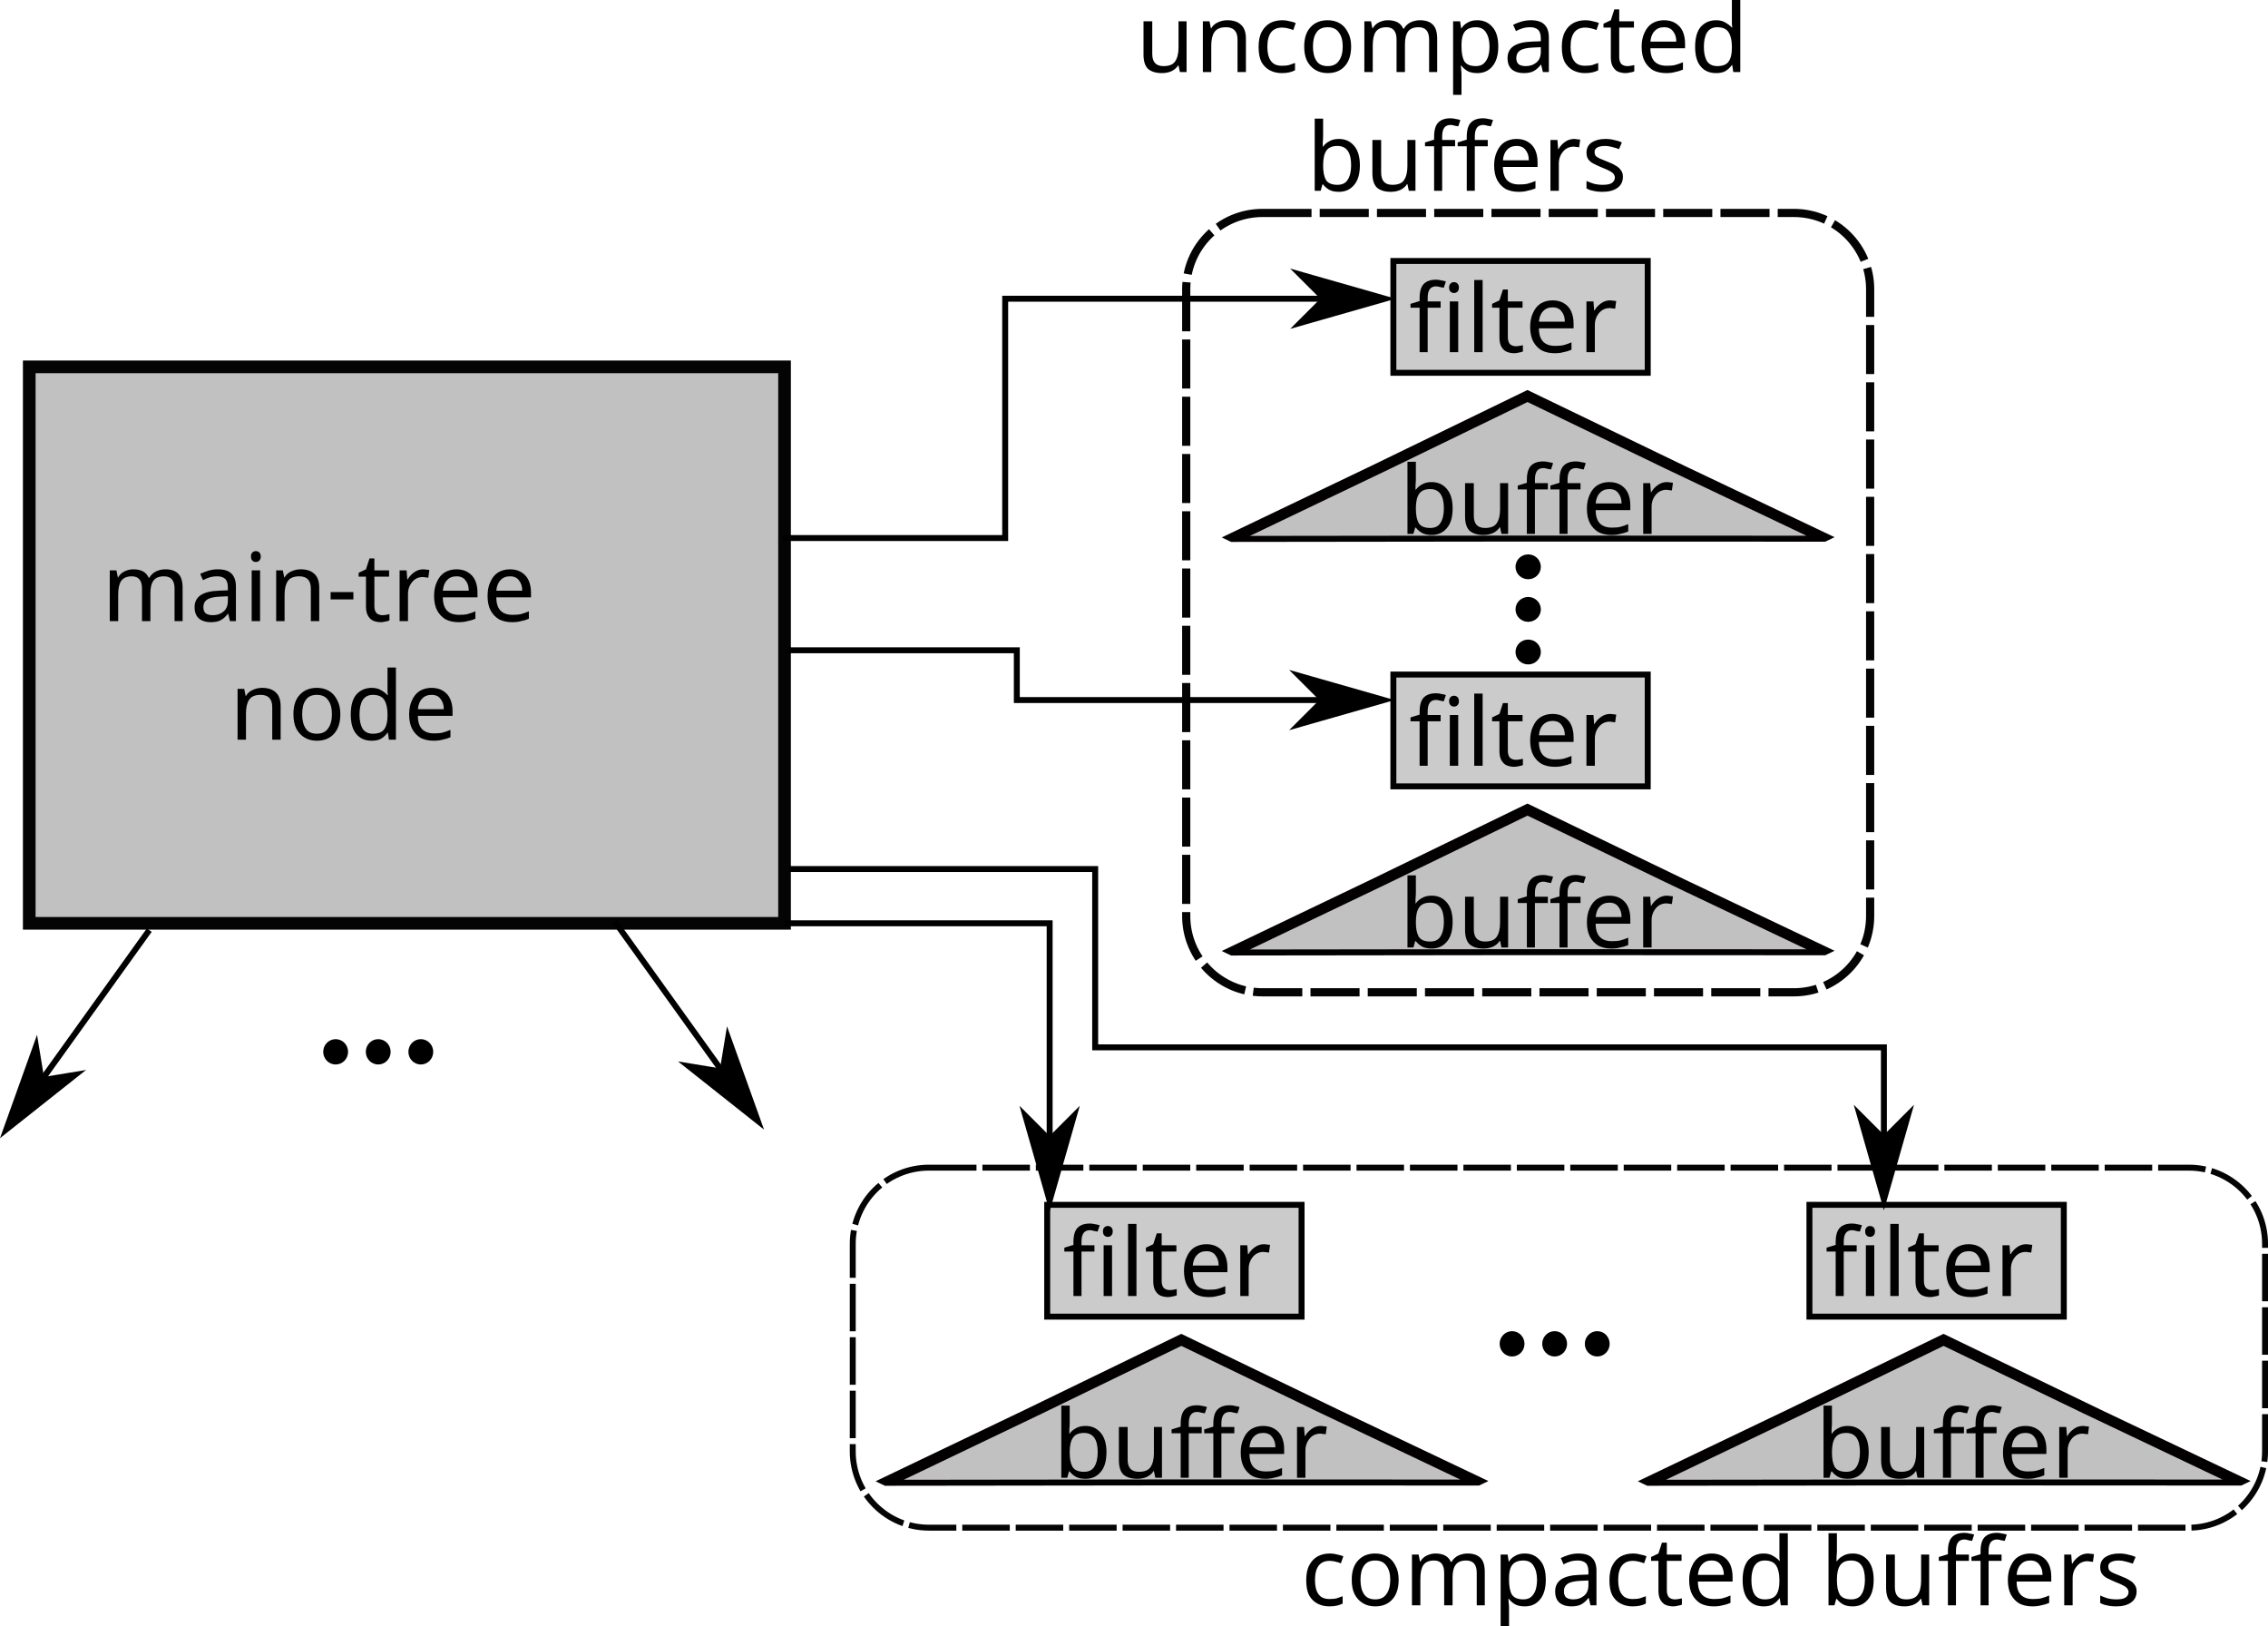
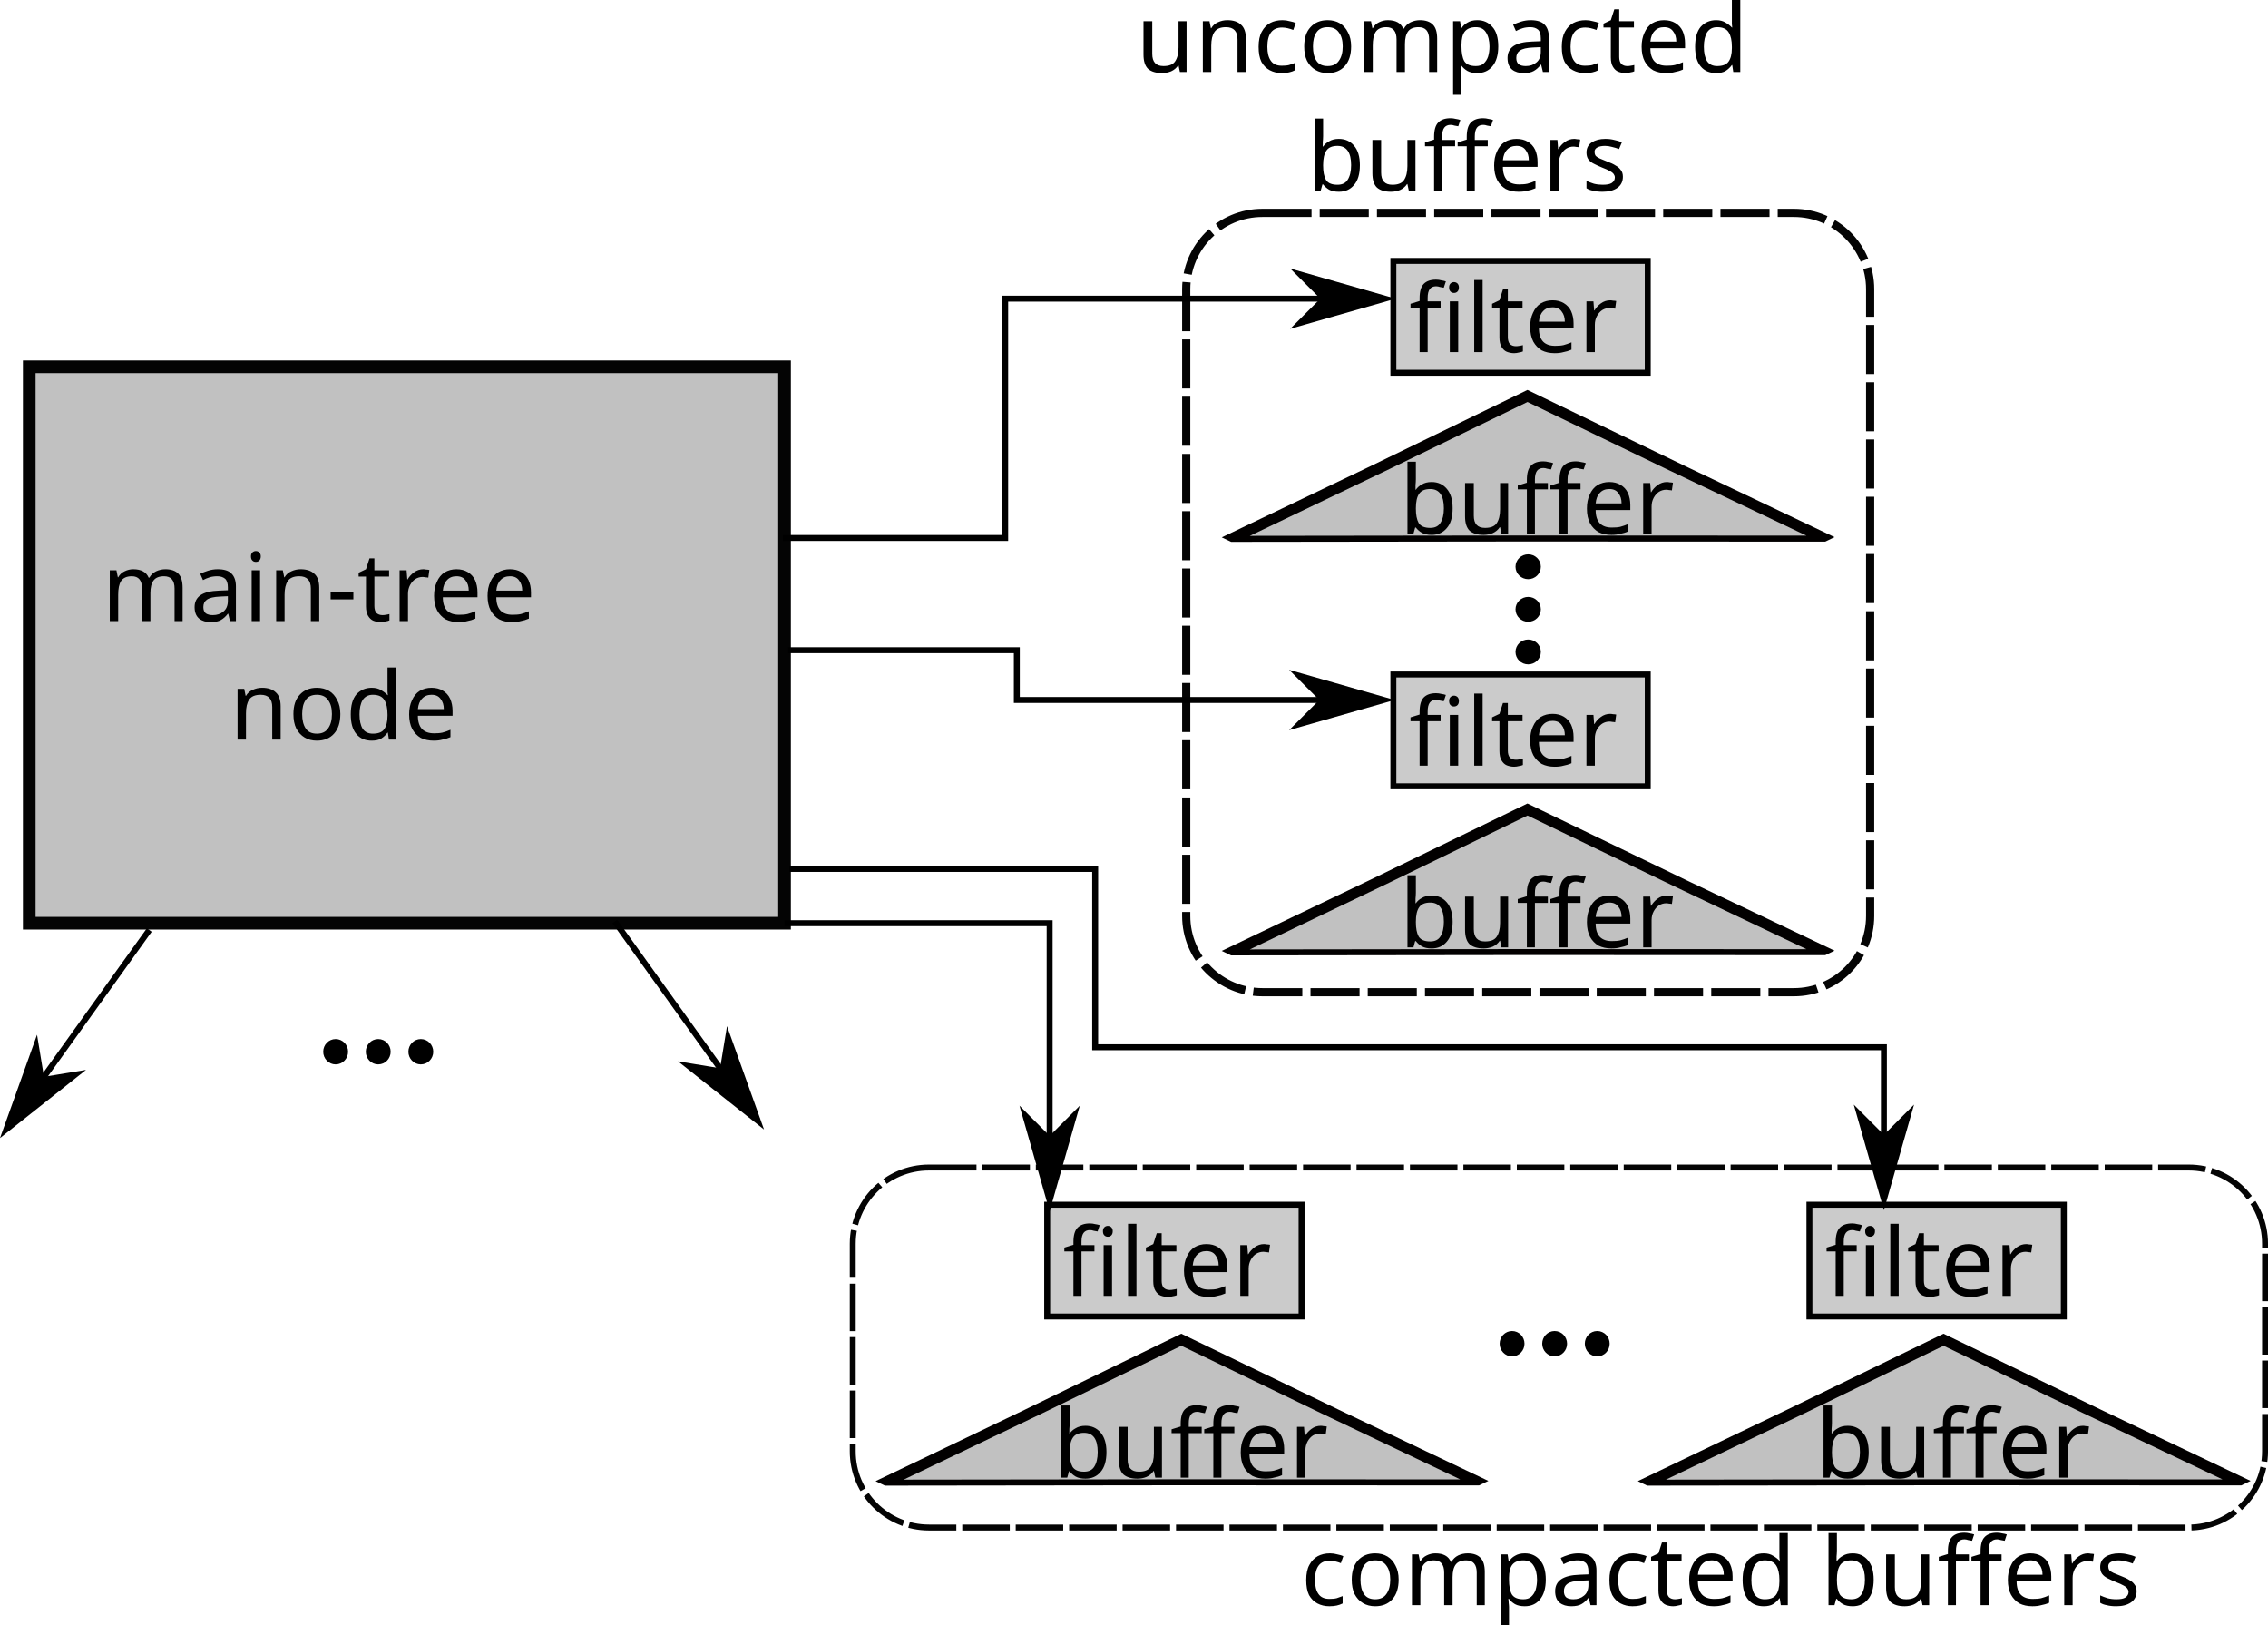
- <svg xmlns="http://www.w3.org/2000/svg" width="3.985in" height="2.855in" viewBox="0 0 101.216 72.511" version="1.1" id="svg8">
+ <svg xmlns="http://www.w3.org/2000/svg" id="svg8" width="382.548" height="274.056" version="1.1" viewBox="0 0 101.216 72.511">
  <defs id="defs2">
-     <marker style="overflow:visible" id="marker12696" refX="0" refY="0" orient="auto">
-       <path transform="matrix(-0.8,0,0,-0.8,-10,0)" style="fill:#000000;fill-opacity:1;fill-rule:evenodd;stroke:#000000;stroke-width:1pt;stroke-opacity:1" d="M 0,0 5,-5 -12.5,0 5,5 Z" id="path12694" />
+     <marker style="overflow:visible" id="marker12696" orient="auto" refX="0" refY="0">
+       <path style="fill:#000;fill-opacity:1;fill-rule:evenodd;stroke:#000;stroke-width:1pt;stroke-opacity:1" id="path12694" d="M 0,0 5,-5 -12.5,0 5,5 Z" transform="matrix(-0.8,0,0,-0.8,-10,0)" />
    </marker>
-     <marker orient="auto" refY="0" refX="0" id="marker12574" style="overflow:visible">
-       <path id="path12572" d="M 0,0 5,-5 -12.5,0 5,5 Z" style="fill:#000000;fill-opacity:1;fill-rule:evenodd;stroke:#000000;stroke-width:1pt;stroke-opacity:1" transform="matrix(-0.8,0,0,-0.8,-10,0)" />
+     <marker id="marker12574" orient="auto" refX="0" refY="0" style="overflow:visible">
+       <path id="path12572" d="M 0,0 5,-5 -12.5,0 5,5 Z" transform="matrix(-0.8,0,0,-0.8,-10,0)" style="fill:#000;fill-opacity:1;fill-rule:evenodd;stroke:#000;stroke-width:1pt;stroke-opacity:1" />
    </marker>
-     <marker style="overflow:visible" id="marker12305" refX="0" refY="0" orient="auto">
-       <path transform="matrix(-0.8,0,0,-0.8,-10,0)" style="fill:#000000;fill-opacity:1;fill-rule:evenodd;stroke:#000000;stroke-width:1pt;stroke-opacity:1" d="M 0,0 5,-5 -12.5,0 5,5 Z" id="path12303" />
+     <marker style="overflow:visible" id="marker12305" orient="auto" refX="0" refY="0">
+       <path style="fill:#000;fill-opacity:1;fill-rule:evenodd;stroke:#000;stroke-width:1pt;stroke-opacity:1" id="path12303" d="M 0,0 5,-5 -12.5,0 5,5 Z" transform="matrix(-0.8,0,0,-0.8,-10,0)" />
    </marker>
-     <marker orient="auto" refY="0" refX="0" id="Arrow1Lend" style="overflow:visible">
-       <path id="path4649" d="M 0,0 5,-5 -12.5,0 5,5 Z" style="fill:#000000;fill-opacity:1;fill-rule:evenodd;stroke:#000000;stroke-width:1pt;stroke-opacity:1" transform="matrix(-0.8,0,0,-0.8,-10,0)" />
+     <marker id="Arrow1Lend" orient="auto" refX="0" refY="0" style="overflow:visible">
+       <path id="path4649" d="M 0,0 5,-5 -12.5,0 5,5 Z" transform="matrix(-0.8,0,0,-0.8,-10,0)" style="fill:#000;fill-opacity:1;fill-rule:evenodd;stroke:#000;stroke-width:1pt;stroke-opacity:1" />
    </marker>
-     <marker orient="auto" refY="0" refX="0" id="Arrow1Lend-2" style="overflow:visible">
-       <path id="path4649-7" d="M 0,0 5,-5 -12.5,0 5,5 Z" style="fill:#000000;fill-opacity:1;fill-rule:evenodd;stroke:#000000;stroke-width:1pt;stroke-opacity:1" transform="matrix(-0.8,0,0,-0.8,-10,0)" />
+     <marker id="Arrow1Lend-2" orient="auto" refX="0" refY="0" style="overflow:visible">
+       <path id="path4649-7" d="M 0,0 5,-5 -12.5,0 5,5 Z" transform="matrix(-0.8,0,0,-0.8,-10,0)" style="fill:#000;fill-opacity:1;fill-rule:evenodd;stroke:#000;stroke-width:1pt;stroke-opacity:1" />
    </marker>
-     <marker orient="auto" refY="0" refX="0" id="Arrow1Lend-9" style="overflow:visible">
-       <path id="path4649-3" d="M 0,0 5,-5 -12.5,0 5,5 Z" style="fill:#000000;fill-opacity:1;fill-rule:evenodd;stroke:#000000;stroke-width:1pt;stroke-opacity:1" transform="matrix(-0.8,0,0,-0.8,-10,0)" />
+     <marker id="Arrow1Lend-9" orient="auto" refX="0" refY="0" style="overflow:visible">
+       <path id="path4649-3" d="M 0,0 5,-5 -12.5,0 5,5 Z" transform="matrix(-0.8,0,0,-0.8,-10,0)" style="fill:#000;fill-opacity:1;fill-rule:evenodd;stroke:#000;stroke-width:1pt;stroke-opacity:1" />
    </marker>
-     <marker orient="auto" refY="0" refX="0" id="Arrow1Mend-2" style="overflow:visible">
-       <path id="path5410-2" d="M 0,0 5,-5 -12.5,0 5,5 Z" style="fill:#000000;fill-opacity:1;fill-rule:evenodd;stroke:#000000;stroke-width:1pt;stroke-opacity:1" transform="matrix(-0.4,0,0,-0.4,-4,0)" />
+     <marker id="Arrow1Mend-2" orient="auto" refX="0" refY="0" style="overflow:visible">
+       <path id="path5410-2" d="M 0,0 5,-5 -12.5,0 5,5 Z" transform="matrix(-0.4,0,0,-0.4,-4,0)" style="fill:#000;fill-opacity:1;fill-rule:evenodd;stroke:#000;stroke-width:1pt;stroke-opacity:1" />
    </marker>
-     <marker orient="auto" refY="0" refX="0" id="Arrow1Mend-1-6" style="overflow:visible">
-       <path id="path5410-7-4" d="M 0,0 5,-5 -12.5,0 5,5 Z" style="fill:#000000;fill-opacity:1;fill-rule:evenodd;stroke:#000000;stroke-width:1pt;stroke-opacity:1" transform="matrix(-0.4,0,0,-0.4,-4,0)" />
+     <marker id="Arrow1Mend-1-6" orient="auto" refX="0" refY="0" style="overflow:visible">
+       <path id="path5410-7-4" d="M 0,0 5,-5 -12.5,0 5,5 Z" transform="matrix(-0.4,0,0,-0.4,-4,0)" style="fill:#000;fill-opacity:1;fill-rule:evenodd;stroke:#000;stroke-width:1pt;stroke-opacity:1" />
    </marker>
-     <marker orient="auto" refY="0" refX="0" id="Arrow1Mend-1-3-1" style="overflow:visible">
-       <path id="path5410-7-1-2" d="M 0,0 5,-5 -12.5,0 5,5 Z" style="fill:#000000;fill-opacity:1;fill-rule:evenodd;stroke:#000000;stroke-width:1pt;stroke-opacity:1" transform="matrix(-0.4,0,0,-0.4,-4,0)" />
+     <marker id="Arrow1Mend-1-3-1" orient="auto" refX="0" refY="0" style="overflow:visible">
+       <path id="path5410-7-1-2" d="M 0,0 5,-5 -12.5,0 5,5 Z" transform="matrix(-0.4,0,0,-0.4,-4,0)" style="fill:#000;fill-opacity:1;fill-rule:evenodd;stroke:#000;stroke-width:1pt;stroke-opacity:1" />
    </marker>
-     <marker orient="auto" refY="0" refX="0" id="Arrow1Mend-1-3-6-8" style="overflow:visible">
-       <path id="path5410-7-1-9-8" d="M 0,0 5,-5 -12.5,0 5,5 Z" style="fill:#000000;fill-opacity:1;fill-rule:evenodd;stroke:#000000;stroke-width:1pt;stroke-opacity:1" transform="matrix(-0.4,0,0,-0.4,-4,0)" />
+     <marker id="Arrow1Mend-1-3-6-8" orient="auto" refX="0" refY="0" style="overflow:visible">
+       <path id="path5410-7-1-9-8" d="M 0,0 5,-5 -12.5,0 5,5 Z" transform="matrix(-0.4,0,0,-0.4,-4,0)" style="fill:#000;fill-opacity:1;fill-rule:evenodd;stroke:#000;stroke-width:1pt;stroke-opacity:1" />
    </marker>
-     <marker orient="auto" refY="0" refX="0" id="Arrow1Lend-7-8" style="overflow:visible">
-       <path id="path5404-4-2" d="M 0,0 5,-5 -12.5,0 5,5 Z" style="fill:#000000;fill-opacity:1;fill-rule:evenodd;stroke:#000000;stroke-width:1pt;stroke-opacity:1" transform="matrix(-0.8,0,0,-0.8,-10,0)" />
+     <marker id="Arrow1Lend-7-8" orient="auto" refX="0" refY="0" style="overflow:visible">
+       <path id="path5404-4-2" d="M 0,0 5,-5 -12.5,0 5,5 Z" transform="matrix(-0.8,0,0,-0.8,-10,0)" style="fill:#000;fill-opacity:1;fill-rule:evenodd;stroke:#000;stroke-width:1pt;stroke-opacity:1" />
    </marker>
-     <marker orient="auto" refY="0" refX="0" id="Arrow1Lend-7-4-8" style="overflow:visible">
-       <path id="path5404-4-7-5" d="M 0,0 5,-5 -12.5,0 5,5 Z" style="fill:#000000;fill-opacity:1;fill-rule:evenodd;stroke:#000000;stroke-width:1pt;stroke-opacity:1" transform="matrix(-0.8,0,0,-0.8,-10,0)" />
+     <marker id="Arrow1Lend-7-4-8" orient="auto" refX="0" refY="0" style="overflow:visible">
+       <path id="path5404-4-7-5" d="M 0,0 5,-5 -12.5,0 5,5 Z" transform="matrix(-0.8,0,0,-0.8,-10,0)" style="fill:#000;fill-opacity:1;fill-rule:evenodd;stroke:#000;stroke-width:1pt;stroke-opacity:1" />
    </marker>
  </defs>
  <g id="layer1" transform="translate(-100.7216,7.260077)">
-     <rect style="fill:#c1c1c1;fill-opacity:1;stroke:#040404;stroke-width:0.565;stroke-miterlimit:3.5;stroke-dasharray:none;stroke-dashoffset:0;stroke-opacity:1" id="rect4566-2" width="33.707" height="24.829" x="102.027" y="9.107" />
+     <rect style="fill:#c1c1c1;fill-opacity:1;stroke:#040404;stroke-width:.565;stroke-miterlimit:3.5;stroke-dasharray:none;stroke-dashoffset:0;stroke-opacity:1" id="rect4566-2" width="33.707" height="24.829" x="102.027" y="9.107" />
    <g id="g11928" transform="translate(1.685738,-20.36347)">
      <g id="g4496-35-0-8-4" transform="translate(76.64805,11.87035)">
-         <rect style="fill:#cbcbcb;fill-opacity:1;stroke:#000000;stroke-width:0.265;stroke-miterlimit:3.5;stroke-dasharray:none;stroke-dashoffset:0;stroke-opacity:1" id="rect4487-62-9-3-7" width="11.352" height="4.989" x="84.571" y="12.876" />
-         <text xml:space="preserve" style="font-style:normal;font-weight:normal;font-size:4.233px;line-height:1.25;font-family:sans-serif;letter-spacing:0px;word-spacing:0px;fill:#000000;fill-opacity:1;stroke:none;stroke-width:0.265" x="85.272" y="16.948" id="text4491-9-3-8-6">
-           <tspan id="tspan4489-1-6-0-8" x="85.272" y="16.948" style="stroke-width:0.265">filter</tspan>
+         <rect style="fill:#cbcbcb;fill-opacity:1;stroke:#000;stroke-width:.265;stroke-miterlimit:3.5;stroke-dasharray:none;stroke-dashoffset:0;stroke-opacity:1" id="rect4487-62-9-3-7" width="11.352" height="4.989" x="84.571" y="12.876" />
+         <text style="font-style:normal;font-weight:400;font-size:4.233px;line-height:1.25;font-family:sans-serif;letter-spacing:0;word-spacing:0;fill:#000;fill-opacity:1;stroke:none;stroke-width:.265" id="text4491-9-3-8-6" x="85.272" y="16.948" xml:space="preserve">
+           <tspan id="tspan4489-1-6-0-8" x="85.272" y="16.948" style="stroke-width:.265">filter</tspan>
        </text>
      </g>
-       <g transform="translate(33.80143,-20.86472)" id="g5289-4-9">
+       <g id="g5289-4-9" transform="translate(33.80143,-20.86472)">
        <path style="fill:#c1c1c1;fill-opacity:1;stroke:#020000;stroke-width:1.909;stroke-miterlimit:4;stroke-dasharray:none;stroke-dashoffset:0;stroke-opacity:1" id="path4487-5-0-0" d="M 58.114,50.276 71.299,27.532 84.343,4.706 97.447,27.497 110.693,50.206 84.403,50.159 Z" transform="matrix(0.5043196,0,0,0.1399236,90.86697,50.97814)" />
-         <text xml:space="preserve" style="font-style:normal;font-weight:normal;font-size:4.233px;line-height:1.25;font-family:sans-serif;letter-spacing:0px;word-spacing:0px;fill:#000000;fill-opacity:1;stroke:none;stroke-width:0.265" x="127.686" y="57.787" id="text5284-9-6">
-           <tspan id="tspan5282-1-8" x="127.686" y="57.787" style="stroke-width:0.265">buffer</tspan>
+         <text style="font-style:normal;font-weight:400;font-size:4.233px;line-height:1.25;font-family:sans-serif;letter-spacing:0;word-spacing:0;fill:#000;fill-opacity:1;stroke:none;stroke-width:.265" id="text5284-9-6" x="127.686" y="57.787" xml:space="preserve">
+           <tspan id="tspan5282-1-8" x="127.686" y="57.787" style="stroke-width:.265">buffer</tspan>
        </text>
      </g>
    </g>
    <g id="g11918" transform="translate(1.017564,-3.212798)">
      <g id="g4496-35-0-9-7" transform="translate(77.31622,13.17329)">
-         <rect style="fill:#cbcbcb;fill-opacity:1;stroke:#000000;stroke-width:0.265;stroke-miterlimit:3.5;stroke-dasharray:none;stroke-dashoffset:0;stroke-opacity:1" id="rect4487-62-9-6-9" width="11.352" height="4.989" x="84.571" y="12.876" />
-         <text xml:space="preserve" style="font-style:normal;font-weight:normal;font-size:4.233px;line-height:1.25;font-family:sans-serif;letter-spacing:0px;word-spacing:0px;fill:#000000;fill-opacity:1;stroke:none;stroke-width:0.265" x="85.272" y="16.948" id="text4491-9-3-2-0">
-           <tspan id="tspan4489-1-6-5-3" x="85.272" y="16.948" style="stroke-width:0.265">filter</tspan>
+         <rect style="fill:#cbcbcb;fill-opacity:1;stroke:#000;stroke-width:.265;stroke-miterlimit:3.5;stroke-dasharray:none;stroke-dashoffset:0;stroke-opacity:1" id="rect4487-62-9-6-9" width="11.352" height="4.989" x="84.571" y="12.876" />
+         <text style="font-style:normal;font-weight:400;font-size:4.233px;line-height:1.25;font-family:sans-serif;letter-spacing:0;word-spacing:0;fill:#000;fill-opacity:1;stroke:none;stroke-width:.265" id="text4491-9-3-2-0" x="85.272" y="16.948" xml:space="preserve">
+           <tspan id="tspan4489-1-6-5-3" x="85.272" y="16.948" style="stroke-width:.265">filter</tspan>
        </text>
      </g>
-       <g transform="translate(34.4696,-19.56178)" id="g5289-44-3">
+       <g id="g5289-44-3" transform="translate(34.4696,-19.56178)">
        <path style="fill:#c1c1c1;fill-opacity:1;stroke:#020000;stroke-width:1.909;stroke-miterlimit:4;stroke-dasharray:none;stroke-dashoffset:0;stroke-opacity:1" id="path4487-5-9-3" d="M 58.114,50.276 71.299,27.532 84.343,4.706 97.447,27.497 110.693,50.206 84.403,50.159 Z" transform="matrix(0.5043196,0,0,0.1399236,90.86697,50.97814)" />
-         <text xml:space="preserve" style="font-style:normal;font-weight:normal;font-size:4.233px;line-height:1.25;font-family:sans-serif;letter-spacing:0px;word-spacing:0px;fill:#000000;fill-opacity:1;stroke:none;stroke-width:0.265" x="127.686" y="57.787" id="text5284-93-7">
-           <tspan id="tspan5282-6-3" x="127.686" y="57.787" style="stroke-width:0.265">buffer</tspan>
+         <text style="font-style:normal;font-weight:400;font-size:4.233px;line-height:1.25;font-family:sans-serif;letter-spacing:0;word-spacing:0;fill:#000;fill-opacity:1;stroke:none;stroke-width:.265" id="text5284-93-7" x="127.686" y="57.787" xml:space="preserve">
+           <tspan id="tspan5282-6-3" x="127.686" y="57.787" style="stroke-width:.265">buffer</tspan>
        </text>
      </g>
    </g>
    <g id="g11908" transform="translate(-15.16629,18.81474)">
      <g id="g4496-35-0-0-2" transform="translate(78.05121,14.80637)">
-         <rect style="fill:#cbcbcb;fill-opacity:1;stroke:#000000;stroke-width:0.265;stroke-miterlimit:3.5;stroke-dasharray:none;stroke-dashoffset:0;stroke-opacity:1" id="rect4487-62-9-5-6" width="11.352" height="4.989" x="84.571" y="12.876" />
-         <text xml:space="preserve" style="font-style:normal;font-weight:normal;font-size:4.233px;line-height:1.25;font-family:sans-serif;letter-spacing:0px;word-spacing:0px;fill:#000000;fill-opacity:1;stroke:none;stroke-width:0.265" x="85.272" y="16.948" id="text4491-9-3-0-5">
-           <tspan id="tspan4489-1-6-2-2" x="85.272" y="16.948" style="stroke-width:0.265">filter</tspan>
+         <rect style="fill:#cbcbcb;fill-opacity:1;stroke:#000;stroke-width:.265;stroke-miterlimit:3.5;stroke-dasharray:none;stroke-dashoffset:0;stroke-opacity:1" id="rect4487-62-9-5-6" width="11.352" height="4.989" x="84.571" y="12.876" />
+         <text style="font-style:normal;font-weight:400;font-size:4.233px;line-height:1.25;font-family:sans-serif;letter-spacing:0;word-spacing:0;fill:#000;fill-opacity:1;stroke:none;stroke-width:.265" id="text4491-9-3-0-5" x="85.272" y="16.948" xml:space="preserve">
+           <tspan id="tspan4489-1-6-2-2" x="85.272" y="16.948" style="stroke-width:.265">filter</tspan>
        </text>
      </g>
-       <g transform="translate(35.20459,-17.92871)" id="g5289-9-6">
+       <g id="g5289-9-6" transform="translate(35.20459,-17.92871)">
        <path style="fill:#c1c1c1;fill-opacity:1;stroke:#020000;stroke-width:1.909;stroke-miterlimit:4;stroke-dasharray:none;stroke-dashoffset:0;stroke-opacity:1" id="path4487-5-4-5" d="M 58.114,50.276 71.299,27.532 84.343,4.706 97.447,27.497 110.693,50.206 84.403,50.159 Z" transform="matrix(0.5043196,0,0,0.1399236,90.86697,50.97814)" />
-         <text xml:space="preserve" style="font-style:normal;font-weight:normal;font-size:4.233px;line-height:1.25;font-family:sans-serif;letter-spacing:0px;word-spacing:0px;fill:#000000;fill-opacity:1;stroke:none;stroke-width:0.265" x="127.686" y="57.787" id="text5284-3-8">
-           <tspan id="tspan5282-5-7" x="127.686" y="57.787" style="stroke-width:0.265">buffer</tspan>
+         <text style="font-style:normal;font-weight:400;font-size:4.233px;line-height:1.25;font-family:sans-serif;letter-spacing:0;word-spacing:0;fill:#000;fill-opacity:1;stroke:none;stroke-width:.265" id="text5284-3-8" x="127.686" y="57.787" xml:space="preserve">
+           <tspan id="tspan5282-5-7" x="127.686" y="57.787" style="stroke-width:.265">buffer</tspan>
        </text>
      </g>
    </g>
    <g id="g12048" transform="translate(-6.879167,-2.645833)">
-       <ellipse transform="rotate(90)" ry="0.272" rx="0.283" cy="-126.381" cx="42.316" id="path4534-5-6" style="fill:#000000;fill-opacity:1;stroke:#000000;stroke-width:0.565;stroke-miterlimit:3.5;stroke-dasharray:none;stroke-dashoffset:0;stroke-opacity:1" />
-       <ellipse transform="rotate(90)" ry="0.272" rx="0.283" cy="-124.48" cx="42.316" id="path4534-2-6-0" style="fill:#000000;fill-opacity:1;stroke:#000000;stroke-width:0.565;stroke-miterlimit:3.5;stroke-dasharray:none;stroke-dashoffset:0;stroke-opacity:1" />
-       <ellipse transform="rotate(90)" ry="0.272" rx="0.283" cy="-122.58" cx="42.316" id="path4534-2-7-7-6" style="fill:#000000;fill-opacity:1;stroke:#000000;stroke-width:0.565;stroke-miterlimit:3.5;stroke-dasharray:none;stroke-dashoffset:0;stroke-opacity:1" />
+       <ellipse id="path4534-5-6" cx="42.316" cy="-126.381" rx=".283" ry=".272" transform="rotate(90)" style="fill:#000;fill-opacity:1;stroke:#000;stroke-width:.565;stroke-miterlimit:3.5;stroke-dasharray:none;stroke-dashoffset:0;stroke-opacity:1" />
+       <ellipse id="path4534-2-6-0" cx="42.316" cy="-124.48" rx=".283" ry=".272" transform="rotate(90)" style="fill:#000;fill-opacity:1;stroke:#000;stroke-width:.565;stroke-miterlimit:3.5;stroke-dasharray:none;stroke-dashoffset:0;stroke-opacity:1" />
+       <ellipse id="path4534-2-7-7-6" cx="42.316" cy="-122.58" rx=".283" ry=".272" transform="rotate(90)" style="fill:#000;fill-opacity:1;stroke:#000;stroke-width:.565;stroke-miterlimit:3.5;stroke-dasharray:none;stroke-dashoffset:0;stroke-opacity:1" />
    </g>
-     <path style="fill:none;stroke:#000000;stroke-width:0.265px;stroke-linecap:butt;stroke-linejoin:miter;stroke-opacity:1;marker-end:url(#Arrow1Lend-7-8)" d="m 107.383,34.24 -6.361,8.865" id="path7723-06-6" />
-     <path style="fill:none;stroke:#000000;stroke-width:0.265px;stroke-linecap:butt;stroke-linejoin:miter;stroke-opacity:1;marker-end:url(#Arrow1Lend-7-4-8)" d="m 128.158,33.858 6.361,8.865" id="path7723-06-4-4" />
+     <path style="fill:none;stroke:#000;stroke-width:.265px;stroke-linecap:butt;stroke-linejoin:miter;stroke-opacity:1;marker-end:url(#Arrow1Lend-7-8)" id="path7723-06-6" d="m 107.383,34.24 -6.361,8.865" />
+     <path style="fill:none;stroke:#000;stroke-width:.265px;stroke-linecap:butt;stroke-linejoin:miter;stroke-opacity:1;marker-end:url(#Arrow1Lend-7-4-8)" id="path7723-06-4-4" d="m 128.158,33.858 6.361,8.865" />
    <g id="g11908-1" transform="translate(18.85065,18.81474)">
      <g id="g4496-35-0-0-2-3" transform="translate(78.05121,14.80637)">
-         <rect style="fill:#cbcbcb;fill-opacity:1;stroke:#000000;stroke-width:0.265;stroke-miterlimit:3.5;stroke-dasharray:none;stroke-dashoffset:0;stroke-opacity:1" id="rect4487-62-9-5-6-7" width="11.352" height="4.989" x="84.571" y="12.876" />
-         <text xml:space="preserve" style="font-style:normal;font-weight:normal;font-size:4.233px;line-height:1.25;font-family:sans-serif;letter-spacing:0px;word-spacing:0px;fill:#000000;fill-opacity:1;stroke:none;stroke-width:0.265" x="85.272" y="16.948" id="text4491-9-3-0-5-7">
-           <tspan id="tspan4489-1-6-2-2-2" x="85.272" y="16.948" style="stroke-width:0.265">filter</tspan>
+         <rect style="fill:#cbcbcb;fill-opacity:1;stroke:#000;stroke-width:.265;stroke-miterlimit:3.5;stroke-dasharray:none;stroke-dashoffset:0;stroke-opacity:1" id="rect4487-62-9-5-6-7" width="11.352" height="4.989" x="84.571" y="12.876" />
+         <text style="font-style:normal;font-weight:400;font-size:4.233px;line-height:1.25;font-family:sans-serif;letter-spacing:0;word-spacing:0;fill:#000;fill-opacity:1;stroke:none;stroke-width:.265" id="text4491-9-3-0-5-7" x="85.272" y="16.948" xml:space="preserve">
+           <tspan id="tspan4489-1-6-2-2-2" x="85.272" y="16.948" style="stroke-width:.265">filter</tspan>
        </text>
      </g>
-       <g transform="translate(35.20459,-17.92871)" id="g5289-9-6-6">
+       <g id="g5289-9-6-6" transform="translate(35.20459,-17.92871)">
        <path style="fill:#c1c1c1;fill-opacity:1;stroke:#020000;stroke-width:1.909;stroke-miterlimit:4;stroke-dasharray:none;stroke-dashoffset:0;stroke-opacity:1" id="path4487-5-4-5-4" d="M 58.114,50.276 71.299,27.532 84.343,4.706 97.447,27.497 110.693,50.206 84.403,50.159 Z" transform="matrix(0.5043196,0,0,0.1399236,90.86697,50.97814)" />
-         <text xml:space="preserve" style="font-style:normal;font-weight:normal;font-size:4.233px;line-height:1.25;font-family:sans-serif;letter-spacing:0px;word-spacing:0px;fill:#000000;fill-opacity:1;stroke:none;stroke-width:0.265" x="127.686" y="57.787" id="text5284-3-8-5">
-           <tspan id="tspan5282-5-7-2" x="127.686" y="57.787" style="stroke-width:0.265">buffer</tspan>
+         <text style="font-style:normal;font-weight:400;font-size:4.233px;line-height:1.25;font-family:sans-serif;letter-spacing:0;word-spacing:0;fill:#000;fill-opacity:1;stroke:none;stroke-width:.265" id="text5284-3-8-5" x="127.686" y="57.787" xml:space="preserve">
+           <tspan id="tspan5282-5-7-2" x="127.686" y="57.787" style="stroke-width:.265">buffer</tspan>
        </text>
      </g>
    </g>
-     <g transform="translate(45.6221,10.38319)" id="g12048-0">
-       <ellipse transform="rotate(90)" ry="0.272" rx="0.283" cy="-126.381" cx="42.316" id="path4534-5-6-2" style="fill:#000000;fill-opacity:1;stroke:#000000;stroke-width:0.565;stroke-miterlimit:3.5;stroke-dasharray:none;stroke-dashoffset:0;stroke-opacity:1" />
-       <ellipse transform="rotate(90)" ry="0.272" rx="0.283" cy="-124.48" cx="42.316" id="path4534-2-6-0-9" style="fill:#000000;fill-opacity:1;stroke:#000000;stroke-width:0.565;stroke-miterlimit:3.5;stroke-dasharray:none;stroke-dashoffset:0;stroke-opacity:1" />
-       <ellipse transform="rotate(90)" ry="0.272" rx="0.283" cy="-122.58" cx="42.316" id="path4534-2-7-7-6-0" style="fill:#000000;fill-opacity:1;stroke:#000000;stroke-width:0.565;stroke-miterlimit:3.5;stroke-dasharray:none;stroke-dashoffset:0;stroke-opacity:1" />
+     <g id="g12048-0" transform="translate(45.6221,10.38319)">
+       <ellipse id="path4534-5-6-2" cx="42.316" cy="-126.381" rx=".283" ry=".272" transform="rotate(90)" style="fill:#000;fill-opacity:1;stroke:#000;stroke-width:.565;stroke-miterlimit:3.5;stroke-dasharray:none;stroke-dashoffset:0;stroke-opacity:1" />
+       <ellipse id="path4534-2-6-0-9" cx="42.316" cy="-124.48" rx=".283" ry=".272" transform="rotate(90)" style="fill:#000;fill-opacity:1;stroke:#000;stroke-width:.565;stroke-miterlimit:3.5;stroke-dasharray:none;stroke-dashoffset:0;stroke-opacity:1" />
+       <ellipse id="path4534-2-7-7-6-0" cx="42.316" cy="-122.58" rx=".283" ry=".272" transform="rotate(90)" style="fill:#000;fill-opacity:1;stroke:#000;stroke-width:.565;stroke-miterlimit:3.5;stroke-dasharray:none;stroke-dashoffset:0;stroke-opacity:1" />
    </g>
-     <g transform="rotate(90,157.8938,53.34304)" id="g12048-9">
-       <ellipse transform="rotate(90)" ry="0.272" rx="0.283" cy="-126.381" cx="42.316" id="path4534-5-6-9" style="fill:#000000;fill-opacity:1;stroke:#000000;stroke-width:0.565;stroke-miterlimit:3.5;stroke-dasharray:none;stroke-dashoffset:0;stroke-opacity:1" />
-       <ellipse transform="rotate(90)" ry="0.272" rx="0.283" cy="-124.48" cx="42.316" id="path4534-2-6-0-4" style="fill:#000000;fill-opacity:1;stroke:#000000;stroke-width:0.565;stroke-miterlimit:3.5;stroke-dasharray:none;stroke-dashoffset:0;stroke-opacity:1" />
-       <ellipse transform="rotate(90)" ry="0.272" rx="0.283" cy="-122.58" cx="42.316" id="path4534-2-7-7-6-5" style="fill:#000000;fill-opacity:1;stroke:#000000;stroke-width:0.565;stroke-miterlimit:3.5;stroke-dasharray:none;stroke-dashoffset:0;stroke-opacity:1" />
+     <g id="g12048-9" transform="rotate(90,157.8938,53.34304)">
+       <ellipse id="path4534-5-6-9" cx="42.316" cy="-126.381" rx=".283" ry=".272" transform="rotate(90)" style="fill:#000;fill-opacity:1;stroke:#000;stroke-width:.565;stroke-miterlimit:3.5;stroke-dasharray:none;stroke-dashoffset:0;stroke-opacity:1" />
+       <ellipse id="path4534-2-6-0-4" cx="42.316" cy="-124.48" rx=".283" ry=".272" transform="rotate(90)" style="fill:#000;fill-opacity:1;stroke:#000;stroke-width:.565;stroke-miterlimit:3.5;stroke-dasharray:none;stroke-dashoffset:0;stroke-opacity:1" />
+       <ellipse id="path4534-2-7-7-6-5" cx="42.316" cy="-122.58" rx=".283" ry=".272" transform="rotate(90)" style="fill:#000;fill-opacity:1;stroke:#000;stroke-width:.565;stroke-miterlimit:3.5;stroke-dasharray:none;stroke-dashoffset:0;stroke-opacity:1" />
    </g>
-     <rect style="fill:none;fill-opacity:1;stroke:#040404;stroke-width:0.365;stroke-miterlimit:3.5;stroke-dasharray:2.19, 0.365;stroke-dashoffset:0;stroke-opacity:1" id="rect12086" width="30.522" height="34.774" x="153.66" y="2.24" ry="3.402" rx="3.402" />
-     <rect rx="3.402" style="fill:none;fill-opacity:1;stroke:#040404;stroke-width:0.265;stroke-miterlimit:3.5;stroke-dasharray:2.12, 0.265;stroke-dashoffset:0;stroke-opacity:1" id="rect12086-1" width="63.028" height="16.064" x="138.778" y="44.838" ry="3.402" />
-     <path style="fill:none;stroke:#000000;stroke-width:0.265px;stroke-linecap:butt;stroke-linejoin:miter;stroke-opacity:1;marker-end:url(#marker12305)" d="m 135.659,16.745 h 9.922 V 6.067 h 16.914" id="path12281" />
-     <path style="fill:none;stroke:#000000;stroke-width:0.265px;stroke-linecap:butt;stroke-linejoin:miter;stroke-opacity:1;marker-end:url(#Arrow1Lend)" d="m 135.895,21.753 h 10.205 v 2.221 h 16.347" id="path12283" />
-     <text xml:space="preserve" style="font-style:normal;font-weight:normal;font-size:4.233px;line-height:1.25;font-family:sans-serif;letter-spacing:0px;word-spacing:0px;fill:#000000;fill-opacity:1;stroke:none;stroke-width:0.265" x="168.934" y="-4.044" id="text12531">
-       <tspan id="tspan12529" x="168.934" y="-4.044" style="font-style:normal;font-variant:normal;font-weight:normal;font-stretch:normal;font-size:4.233px;font-family:sans-serif;-inkscape-font-specification:'sans-serif, Normal';font-variant-ligatures:normal;font-variant-caps:normal;font-variant-numeric:normal;font-feature-settings:normal;text-align:center;writing-mode:lr-tb;text-anchor:middle;stroke-width:0.265">uncompacted</tspan>
-       <tspan x="168.934" y="1.248" style="font-style:normal;font-variant:normal;font-weight:normal;font-stretch:normal;font-size:4.233px;font-family:sans-serif;-inkscape-font-specification:'sans-serif, Normal';font-variant-ligatures:normal;font-variant-caps:normal;font-variant-numeric:normal;font-feature-settings:normal;text-align:center;writing-mode:lr-tb;text-anchor:middle;stroke-width:0.265" id="tspan12533">buffers</tspan>
+     <rect style="fill:none;fill-opacity:1;stroke:#040404;stroke-width:.365;stroke-miterlimit:3.5;stroke-dasharray:2.19,.365;stroke-dashoffset:0;stroke-opacity:1" id="rect12086" width="30.522" height="34.774" x="153.66" y="2.24" rx="3.402" ry="3.402" />
+     <rect style="fill:none;fill-opacity:1;stroke:#040404;stroke-width:.265;stroke-miterlimit:3.5;stroke-dasharray:2.12,.265;stroke-dashoffset:0;stroke-opacity:1" id="rect12086-1" width="63.028" height="16.064" x="138.778" y="44.838" rx="3.402" ry="3.402" />
+     <path style="fill:none;stroke:#000;stroke-width:.265px;stroke-linecap:butt;stroke-linejoin:miter;stroke-opacity:1;marker-end:url(#marker12305)" id="path12281" d="m 135.659,16.745 h 9.922 V 6.067 h 16.914" />
+     <path style="fill:none;stroke:#000;stroke-width:.265px;stroke-linecap:butt;stroke-linejoin:miter;stroke-opacity:1;marker-end:url(#Arrow1Lend)" id="path12283" d="m 135.895,21.753 h 10.205 v 2.221 h 16.347" />
+     <text style="font-style:normal;font-weight:400;font-size:4.233px;line-height:1.25;font-family:sans-serif;letter-spacing:0;word-spacing:0;fill:#000;fill-opacity:1;stroke:none;stroke-width:.265" id="text12531" x="168.934" y="-4.044" xml:space="preserve">
+       <tspan id="tspan12529" x="168.934" y="-4.044" style="font-style:normal;font-variant:normal;font-weight:400;font-stretch:normal;font-size:4.233px;font-family:sans-serif;-inkscape-font-specification:'sans-serif, Normal';font-variant-ligatures:normal;font-variant-caps:normal;font-variant-numeric:normal;font-feature-settings:normal;text-align:center;writing-mode:lr-tb;text-anchor:middle;stroke-width:.265">uncompacted</tspan>
+       <tspan style="font-style:normal;font-variant:normal;font-weight:400;font-stretch:normal;font-size:4.233px;font-family:sans-serif;-inkscape-font-specification:'sans-serif, Normal';font-variant-ligatures:normal;font-variant-caps:normal;font-variant-numeric:normal;font-feature-settings:normal;text-align:center;writing-mode:lr-tb;text-anchor:middle;stroke-width:.265" id="tspan12533" x="168.934" y="1.248">buffers</tspan>
    </text>
-     <text xml:space="preserve" style="font-style:normal;font-variant:normal;font-weight:normal;font-stretch:normal;font-size:4.233px;line-height:1.25;font-family:sans-serif;-inkscape-font-specification:'sans-serif, Normal';font-variant-ligatures:normal;font-variant-caps:normal;font-variant-numeric:normal;font-feature-settings:normal;text-align:center;letter-spacing:0px;word-spacing:0px;writing-mode:lr-tb;text-anchor:middle;fill:#000000;fill-opacity:1;stroke:none;stroke-width:0.265" x="118.801" y="20.453" id="text12537">
-       <tspan id="tspan12535" x="118.801" y="20.453" style="font-style:normal;font-variant:normal;font-weight:normal;font-stretch:normal;font-size:4.233px;font-family:sans-serif;-inkscape-font-specification:'sans-serif, Normal';font-variant-ligatures:normal;font-variant-caps:normal;font-variant-numeric:normal;font-feature-settings:normal;text-align:center;writing-mode:lr-tb;text-anchor:middle;stroke-width:0.265">main-tree</tspan>
-       <tspan x="118.801" y="25.745" style="font-style:normal;font-variant:normal;font-weight:normal;font-stretch:normal;font-size:4.233px;font-family:sans-serif;-inkscape-font-specification:'sans-serif, Normal';font-variant-ligatures:normal;font-variant-caps:normal;font-variant-numeric:normal;font-feature-settings:normal;text-align:center;writing-mode:lr-tb;text-anchor:middle;stroke-width:0.265" id="tspan12539">node</tspan>
+     <text style="font-style:normal;font-variant:normal;font-weight:400;font-stretch:normal;font-size:4.233px;line-height:1.25;font-family:sans-serif;-inkscape-font-specification:'sans-serif, Normal';font-variant-ligatures:normal;font-variant-caps:normal;font-variant-numeric:normal;font-feature-settings:normal;text-align:center;letter-spacing:0;word-spacing:0;writing-mode:lr-tb;text-anchor:middle;fill:#000;fill-opacity:1;stroke:none;stroke-width:.265" id="text12537" x="118.801" y="20.453" xml:space="preserve">
+       <tspan id="tspan12535" x="118.801" y="20.453" style="font-style:normal;font-variant:normal;font-weight:400;font-stretch:normal;font-size:4.233px;font-family:sans-serif;-inkscape-font-specification:'sans-serif, Normal';font-variant-ligatures:normal;font-variant-caps:normal;font-variant-numeric:normal;font-feature-settings:normal;text-align:center;writing-mode:lr-tb;text-anchor:middle;stroke-width:.265">main-tree</tspan>
+       <tspan style="font-style:normal;font-variant:normal;font-weight:400;font-stretch:normal;font-size:4.233px;font-family:sans-serif;-inkscape-font-specification:'sans-serif, Normal';font-variant-ligatures:normal;font-variant-caps:normal;font-variant-numeric:normal;font-feature-settings:normal;text-align:center;writing-mode:lr-tb;text-anchor:middle;stroke-width:.265" id="tspan12539" x="118.801" y="25.745">node</tspan>
    </text>
-     <text xml:space="preserve" style="font-style:normal;font-weight:normal;font-size:4.233px;line-height:1.25;font-family:sans-serif;letter-spacing:0px;word-spacing:0px;fill:#000000;fill-opacity:1;stroke:none;stroke-width:0.265" x="180.273" y="64.37" id="text12531-1">
-       <tspan x="180.273" y="64.37" style="font-style:normal;font-variant:normal;font-weight:normal;font-stretch:normal;font-size:4.233px;font-family:sans-serif;-inkscape-font-specification:'sans-serif, Normal';font-variant-ligatures:normal;font-variant-caps:normal;font-variant-numeric:normal;font-feature-settings:normal;text-align:center;writing-mode:lr-tb;text-anchor:middle;stroke-width:0.265" id="tspan12533-2">compacted buffers</tspan>
+     <text style="font-style:normal;font-weight:400;font-size:4.233px;line-height:1.25;font-family:sans-serif;letter-spacing:0;word-spacing:0;fill:#000;fill-opacity:1;stroke:none;stroke-width:.265" id="text12531-1" x="180.273" y="64.37" xml:space="preserve">
+       <tspan style="font-style:normal;font-variant:normal;font-weight:400;font-stretch:normal;font-size:4.233px;font-family:sans-serif;-inkscape-font-specification:'sans-serif, Normal';font-variant-ligatures:normal;font-variant-caps:normal;font-variant-numeric:normal;font-feature-settings:normal;text-align:center;writing-mode:lr-tb;text-anchor:middle;stroke-width:.265" id="tspan12533-2" x="180.273" y="64.37">compacted buffers</tspan>
    </text>
-     <path style="fill:none;stroke:#000000;stroke-width:0.265px;stroke-linecap:butt;stroke-linejoin:miter;stroke-opacity:1;marker-end:url(#marker12574)" d="m 135.943,31.514 h 13.654 v 7.956 h 35.199 v 6.756" id="path12564" />
-     <path style="fill:none;stroke:#000000;stroke-width:0.265px;stroke-linecap:butt;stroke-linejoin:miter;stroke-opacity:1;marker-end:url(#marker12696)" d="m 135.734,33.935 h 11.831 v 12.339" id="path12686" />
+     <path style="fill:none;stroke:#000;stroke-width:.265px;stroke-linecap:butt;stroke-linejoin:miter;stroke-opacity:1;marker-end:url(#marker12574)" id="path12564" d="m 135.943,31.514 h 13.654 v 7.956 h 35.199 v 6.756" />
+     <path style="fill:none;stroke:#000;stroke-width:.265px;stroke-linecap:butt;stroke-linejoin:miter;stroke-opacity:1;marker-end:url(#marker12696)" id="path12686" d="m 135.734,33.935 h 11.831 v 12.339" />
  </g>
</svg>
